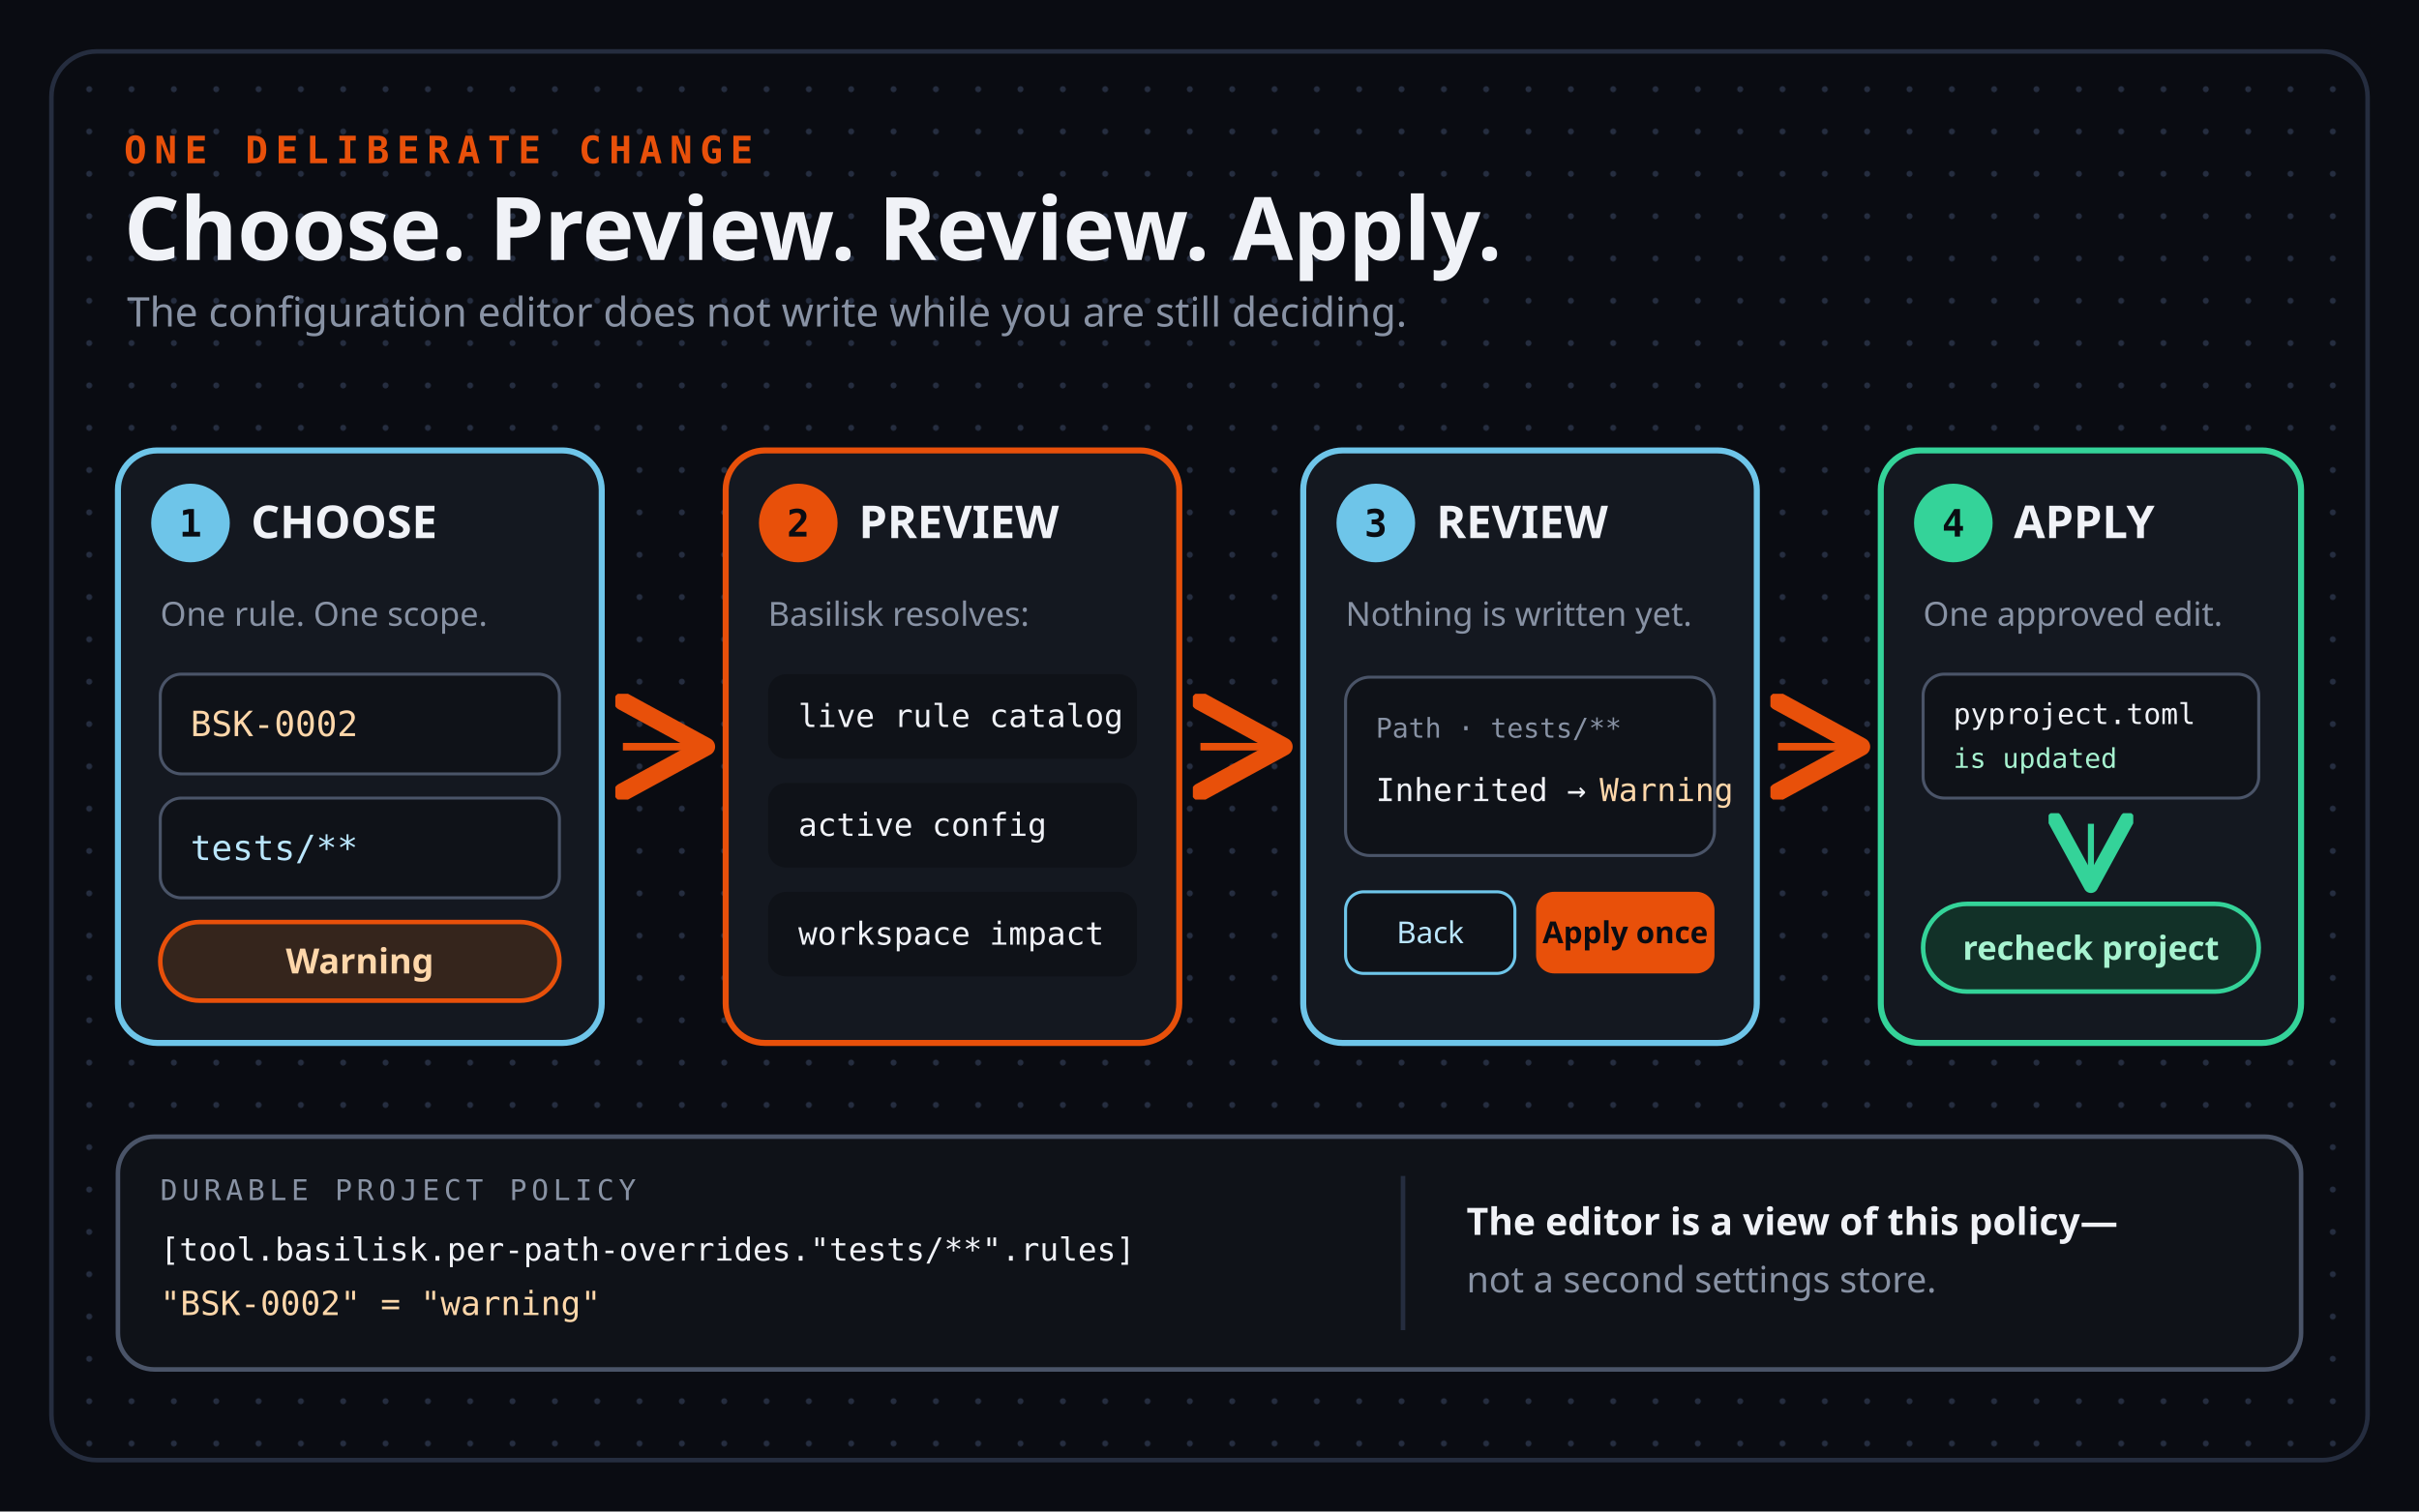
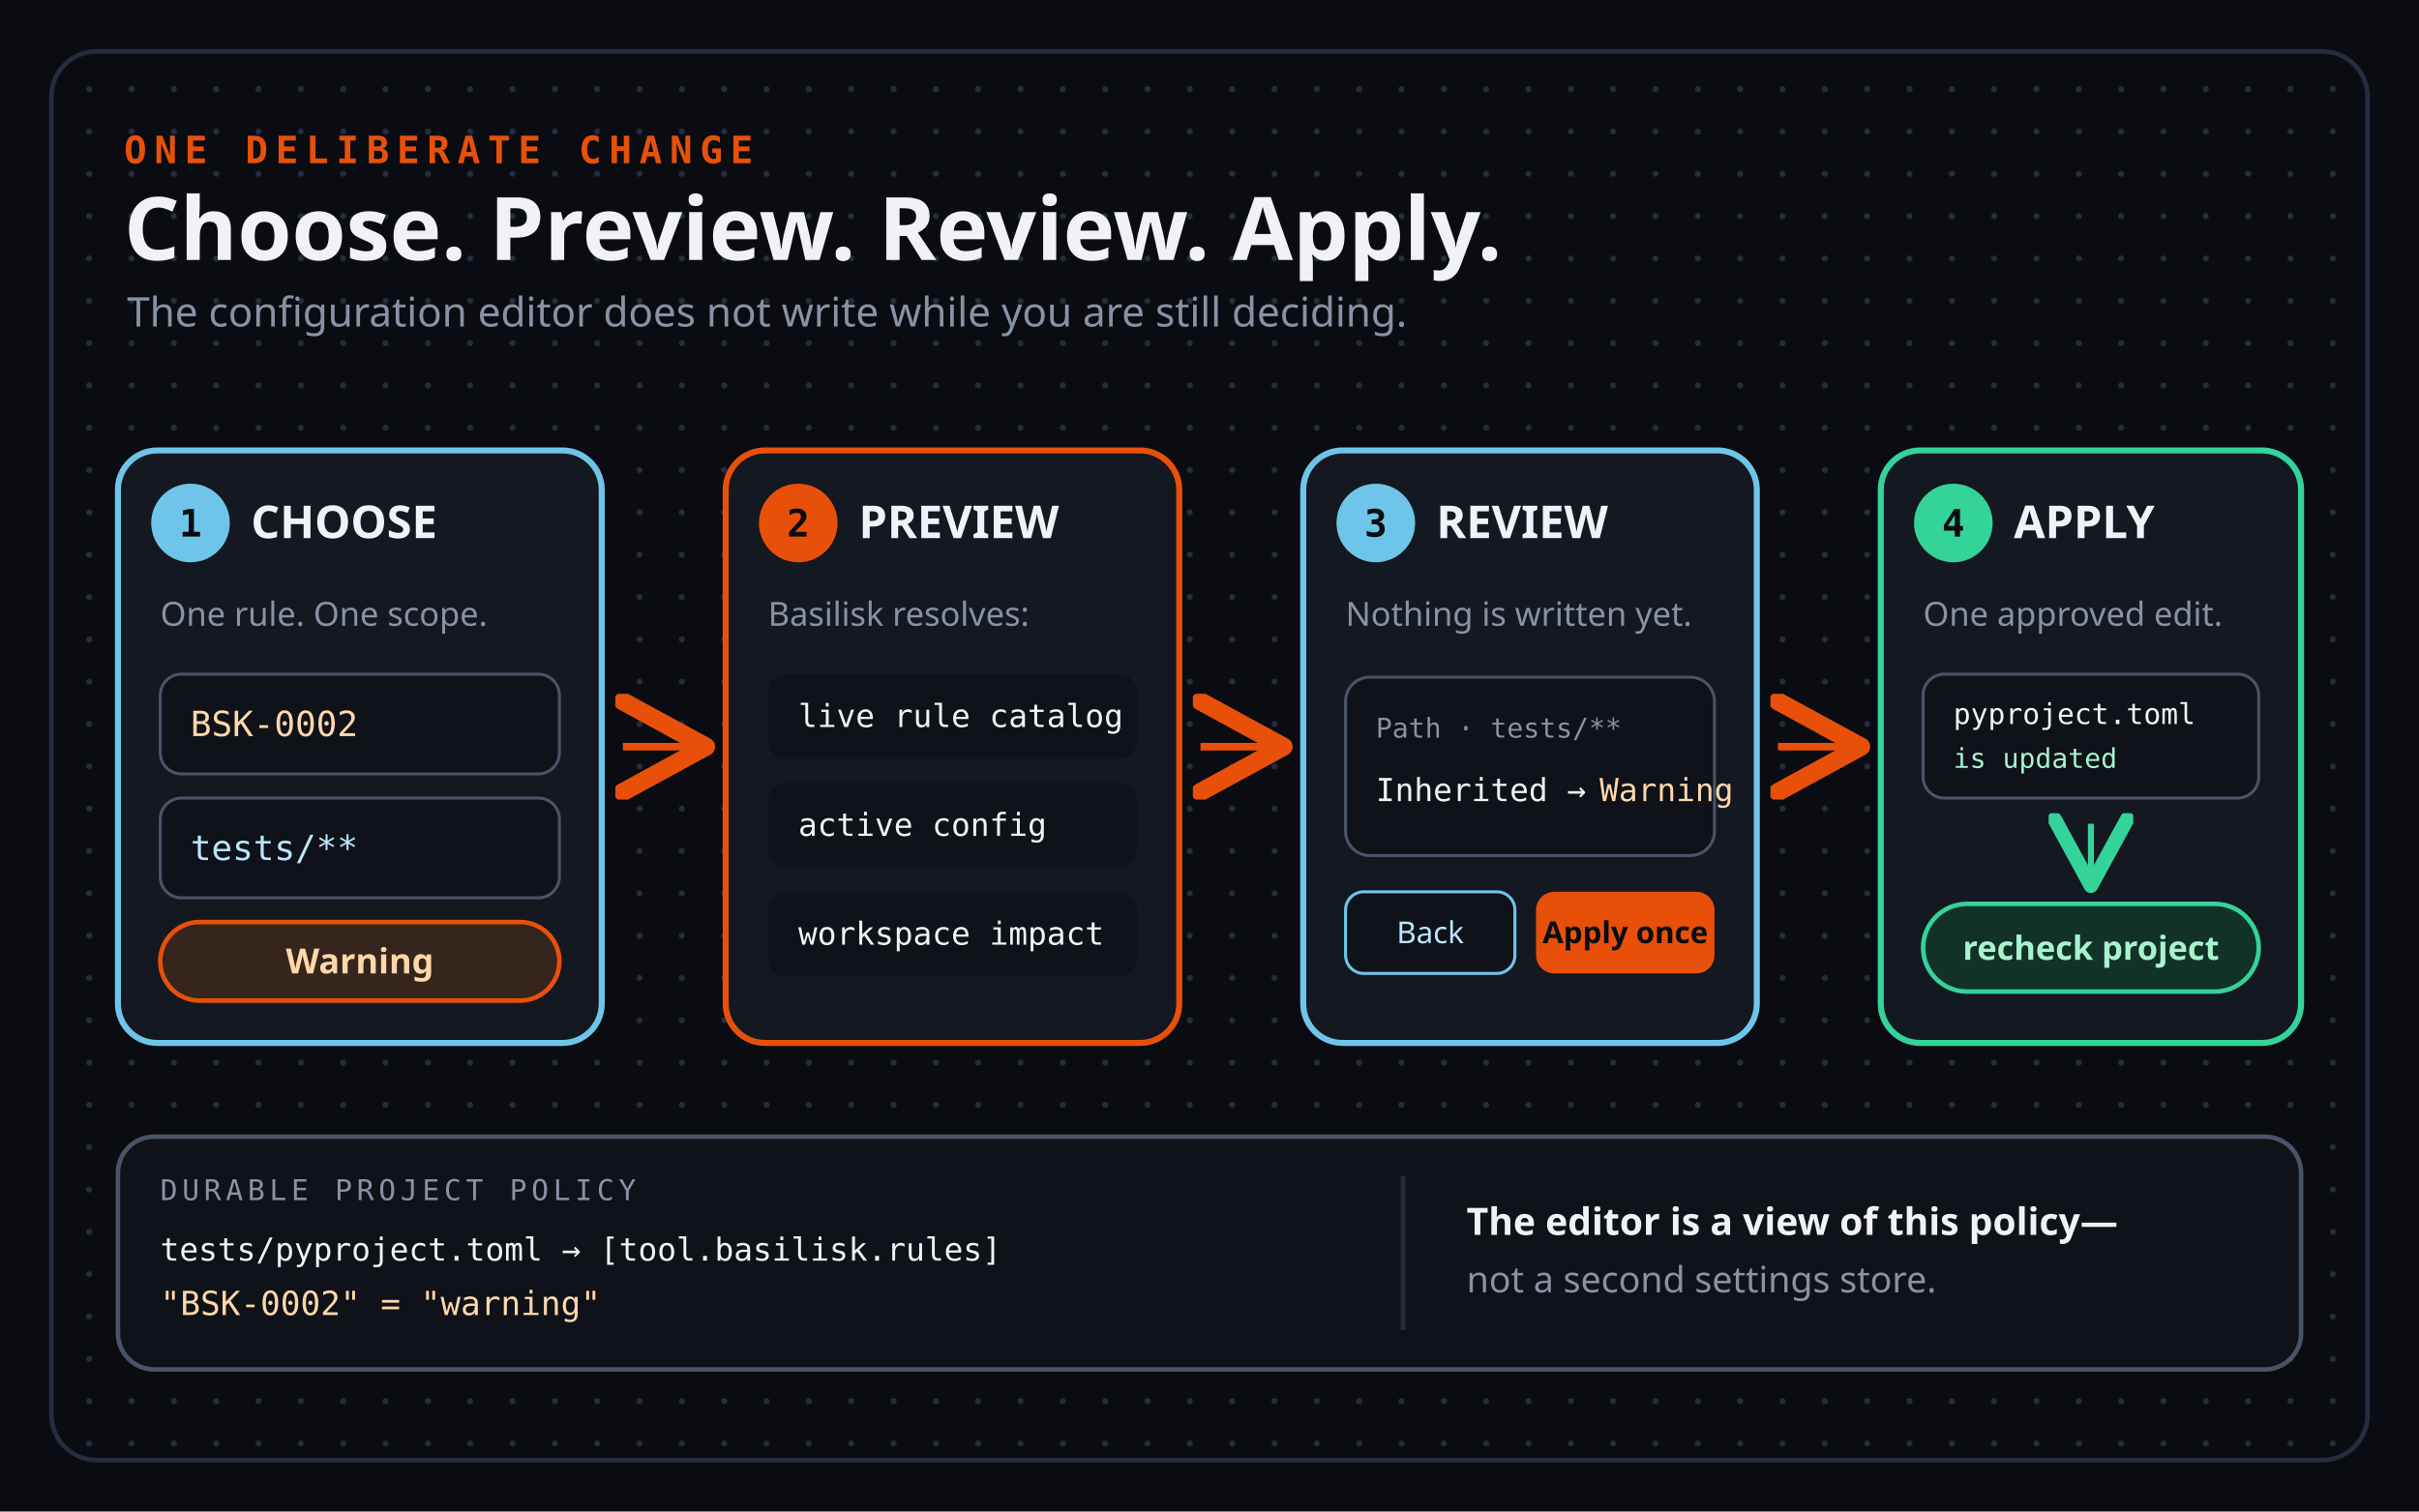
<svg xmlns="http://www.w3.org/2000/svg" width="1600" height="1000" viewBox="0 0 1600 1000" role="img" aria-labelledby="title description">
  <defs>
    <pattern id="dots" width="28" height="28" patternUnits="userSpaceOnUse">
      <circle cx="3" cy="3" r="2" fill="#252d3f" />
    </pattern>
    <marker id="arrow" markerWidth="14" markerHeight="14" refX="11" refY="7" orient="auto">
      <path d="M1 1L12 7L1 13" fill="none" stroke="#e8500a" stroke-width="2.4" stroke-linecap="round" stroke-linejoin="round" />
    </marker>
    <marker id="arrow-green" markerWidth="14" markerHeight="14" refX="11" refY="7" orient="auto">
      <path d="M1 1L12 7L1 13" fill="none" stroke="#34d399" stroke-width="2.4" stroke-linecap="round" stroke-linejoin="round" />
    </marker>
  </defs>
  <rect width="1600" height="1000" fill="#0a0c12" />
  <rect x="34" y="34" width="1532" height="932" rx="30" fill="url(#dots)" stroke="#252d3f" stroke-width="3" />
  <text x="82" y="108" fill="#e8500a" font-family="'JetBrains Mono',monospace" font-size="25" font-weight="700" letter-spacing="5">ONE DELIBERATE CHANGE</text>
  <text x="82" y="172" fill="#f0f2f7" font-family="'Space Grotesk',system-ui,sans-serif" font-size="58" font-weight="800">Choose. Preview. Review. Apply.</text>
  <text x="84" y="216" fill="#8892a4" font-family="'Space Grotesk',system-ui,sans-serif" font-size="27">The configuration editor does not write while you are still deciding.</text>
  <g transform="translate(78 298)">
    <rect width="320" height="392" rx="26" fill="#141820" stroke="#6ec5e9" stroke-width="4" />
    <circle cx="48" cy="48" r="26" fill="#6ec5e9" />
    <text x="48" y="57" text-anchor="middle" fill="#0a0c12" font-family="'JetBrains Mono',monospace" font-size="25" font-weight="800">1</text>
    <text x="88" y="58" fill="#f0f2f7" font-family="'Space Grotesk',system-ui,sans-serif" font-size="30" font-weight="750">CHOOSE</text>
    <text x="28" y="116" fill="#8892a4" font-family="'Space Grotesk',system-ui,sans-serif" font-size="22">One rule. One scope.</text>
    <rect x="28" y="148" width="264" height="66" rx="14" fill="#0f1218" stroke="#4a5468" stroke-width="2" />
    <text x="48" y="189" fill="#fed7aa" font-family="'JetBrains Mono',monospace" font-size="23">BSK-0002</text>
    <rect x="28" y="230" width="264" height="66" rx="14" fill="#0f1218" stroke="#4a5468" stroke-width="2" />
    <text x="48" y="271" fill="#bae6fd" font-family="'JetBrains Mono',monospace" font-size="23">tests/**</text>
    <rect x="28" y="312" width="264" height="52" rx="26" fill="#35251c" stroke="#e8500a" stroke-width="3" />
    <text x="160" y="346" text-anchor="middle" fill="#fed7aa" font-family="'Space Grotesk',system-ui,sans-serif" font-size="23" font-weight="700">Warning</text>
  </g>
  <path d="M412 494H462" fill="none" stroke="#e8500a" stroke-width="5" marker-end="url(#arrow)" />
  <g transform="translate(480 298)">
    <rect width="300" height="392" rx="26" fill="#141820" stroke="#e8500a" stroke-width="4" />
    <circle cx="48" cy="48" r="26" fill="#e8500a" />
    <text x="48" y="57" text-anchor="middle" fill="#0a0c12" font-family="'JetBrains Mono',monospace" font-size="25" font-weight="800">2</text>
    <text x="88" y="58" fill="#f0f2f7" font-family="'Space Grotesk',system-ui,sans-serif" font-size="30" font-weight="750">PREVIEW</text>
    <text x="28" y="116" fill="#8892a4" font-family="'Space Grotesk',system-ui,sans-serif" font-size="22">Basilisk resolves:</text>
    <g font-family="'JetBrains Mono',monospace" font-size="21">
      <rect x="28" y="148" width="244" height="56" rx="12" fill="#0f1218" />
      <text x="48" y="183" fill="#f0f2f7">live rule catalog</text>
      <rect x="28" y="220" width="244" height="56" rx="12" fill="#0f1218" />
      <text x="48" y="255" fill="#f0f2f7">active config</text>
      <rect x="28" y="292" width="244" height="56" rx="12" fill="#0f1218" />
      <text x="48" y="327" fill="#f0f2f7">workspace impact</text>
    </g>
  </g>
  <path d="M794 494H844" fill="none" stroke="#e8500a" stroke-width="5" marker-end="url(#arrow)" />
  <g transform="translate(862 298)">
    <rect width="300" height="392" rx="26" fill="#141820" stroke="#6ec5e9" stroke-width="4" />
    <circle cx="48" cy="48" r="26" fill="#6ec5e9" />
    <text x="48" y="57" text-anchor="middle" fill="#0a0c12" font-family="'JetBrains Mono',monospace" font-size="25" font-weight="800">3</text>
    <text x="88" y="58" fill="#f0f2f7" font-family="'Space Grotesk',system-ui,sans-serif" font-size="30" font-weight="750">REVIEW</text>
    <text x="28" y="116" fill="#8892a4" font-family="'Space Grotesk',system-ui,sans-serif" font-size="22">Nothing is written yet.</text>
    <rect x="28" y="150" width="244" height="118" rx="16" fill="#0f1218" stroke="#4a5468" stroke-width="2" />
    <text x="48" y="190" fill="#8892a4" font-family="'JetBrains Mono',monospace" font-size="18">Path · tests/**</text>
    <text x="48" y="232" fill="#f0f2f7" font-family="'JetBrains Mono',monospace" font-size="21">Inherited →</text>
    <text x="196" y="232" fill="#fed7aa" font-family="'JetBrains Mono',monospace" font-size="21">Warning</text>
    <rect x="28" y="292" width="112" height="54" rx="12" fill="#0f1218" stroke="#6ec5e9" stroke-width="2" />
    <text x="84" y="326" text-anchor="middle" fill="#bae6fd" font-family="'Space Grotesk',system-ui,sans-serif" font-size="20">Back</text>
    <rect x="154" y="292" width="118" height="54" rx="12" fill="#e8500a" />
    <text x="213" y="326" text-anchor="middle" fill="#0a0c12" font-family="'Space Grotesk',system-ui,sans-serif" font-size="20" font-weight="750">Apply once</text>
  </g>
  <path d="M1176 494H1226" fill="none" stroke="#e8500a" stroke-width="5" marker-end="url(#arrow)" />
  <g transform="translate(1244 298)">
    <rect width="278" height="392" rx="26" fill="#141820" stroke="#34d399" stroke-width="4" />
    <circle cx="48" cy="48" r="26" fill="#34d399" />
    <text x="48" y="57" text-anchor="middle" fill="#0a0c12" font-family="'JetBrains Mono',monospace" font-size="25" font-weight="800">4</text>
    <text x="88" y="58" fill="#f0f2f7" font-family="'Space Grotesk',system-ui,sans-serif" font-size="30" font-weight="750">APPLY</text>
    <text x="28" y="116" fill="#8892a4" font-family="'Space Grotesk',system-ui,sans-serif" font-size="22">One approved edit.</text>
    <rect x="28" y="148" width="222" height="82" rx="14" fill="#0f1218" stroke="#4a5468" stroke-width="2" />
    <text x="48" y="181" fill="#f0f2f7" font-family="'JetBrains Mono',monospace" font-size="19">pyproject.toml</text>
    <text x="48" y="210" fill="#a7f3d0" font-family="'JetBrains Mono',monospace" font-size="18">is updated</text>
    <path d="M139 247V284" fill="none" stroke="#34d399" stroke-width="4" marker-end="url(#arrow-green)" />
    <rect x="28" y="300" width="222" height="58" rx="29" fill="#123128" stroke="#34d399" stroke-width="3" />
    <text x="139" y="337" text-anchor="middle" fill="#a7f3d0" font-family="'Space Grotesk',system-ui,sans-serif" font-size="22" font-weight="700">recheck project</text>
  </g>
  <g transform="translate(78 752)">
    <rect width="1444" height="154" rx="24" fill="#0f1218" stroke="#4a5468" stroke-width="3" />
    <text x="28" y="42" fill="#8892a4" font-family="'JetBrains Mono',monospace" font-size="19" letter-spacing="3">DURABLE PROJECT POLICY</text>
-     <text x="28" y="82" fill="#f0f2f7" font-family="'JetBrains Mono',monospace" font-size="21">[tool.basilisk.per-path-overrides."tests/**".rules]</text>
+     <text x="28" y="82" fill="#f0f2f7" font-family="'JetBrains Mono',monospace" font-size="21">tests/pyproject.toml → [tool.basilisk.rules]</text>
    <text x="28" y="118" fill="#fed7aa" font-family="'JetBrains Mono',monospace" font-size="22">"BSK-0002" = "warning"</text>
    <line x1="850" y1="26" x2="850" y2="128" stroke="#252d3f" stroke-width="3" />
    <text x="892" y="65" fill="#f0f2f7" font-family="'Space Grotesk',system-ui,sans-serif" font-size="25" font-weight="700">The editor is a view of this policy—</text>
    <text x="892" y="103" fill="#8892a4" font-family="'Space Grotesk',system-ui,sans-serif" font-size="24">not a second settings store.</text>
  </g>
</svg>
